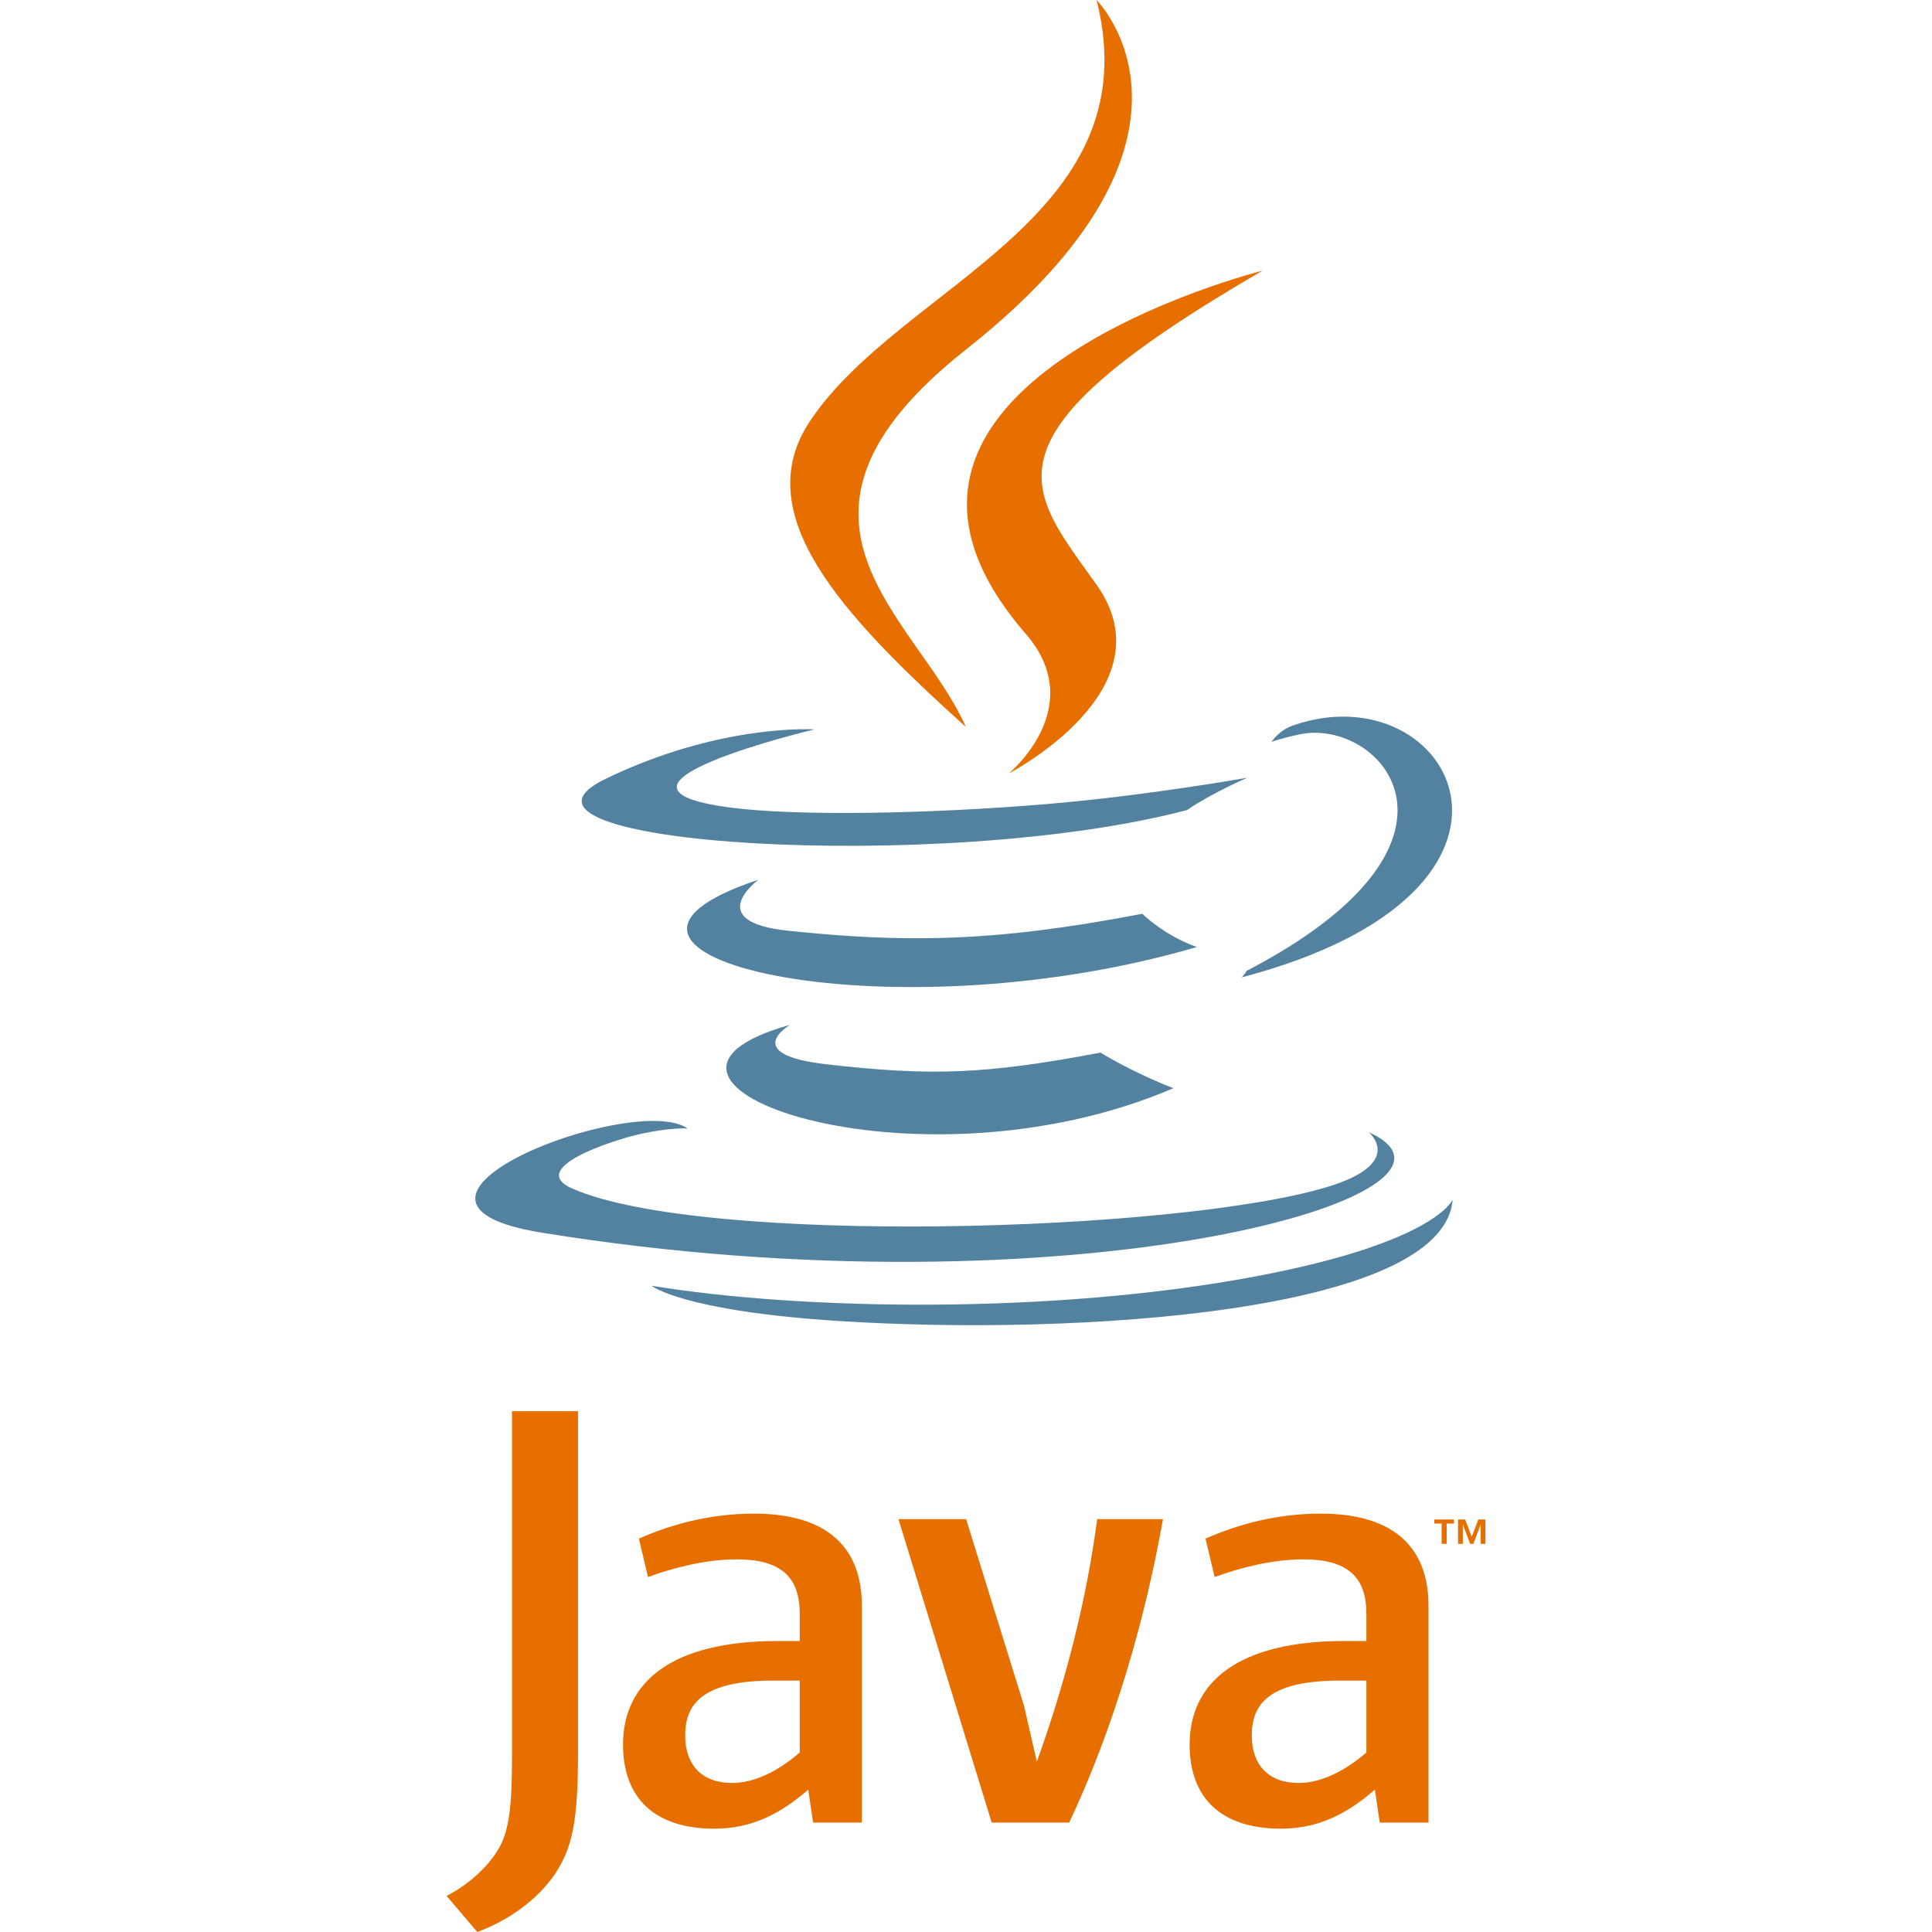
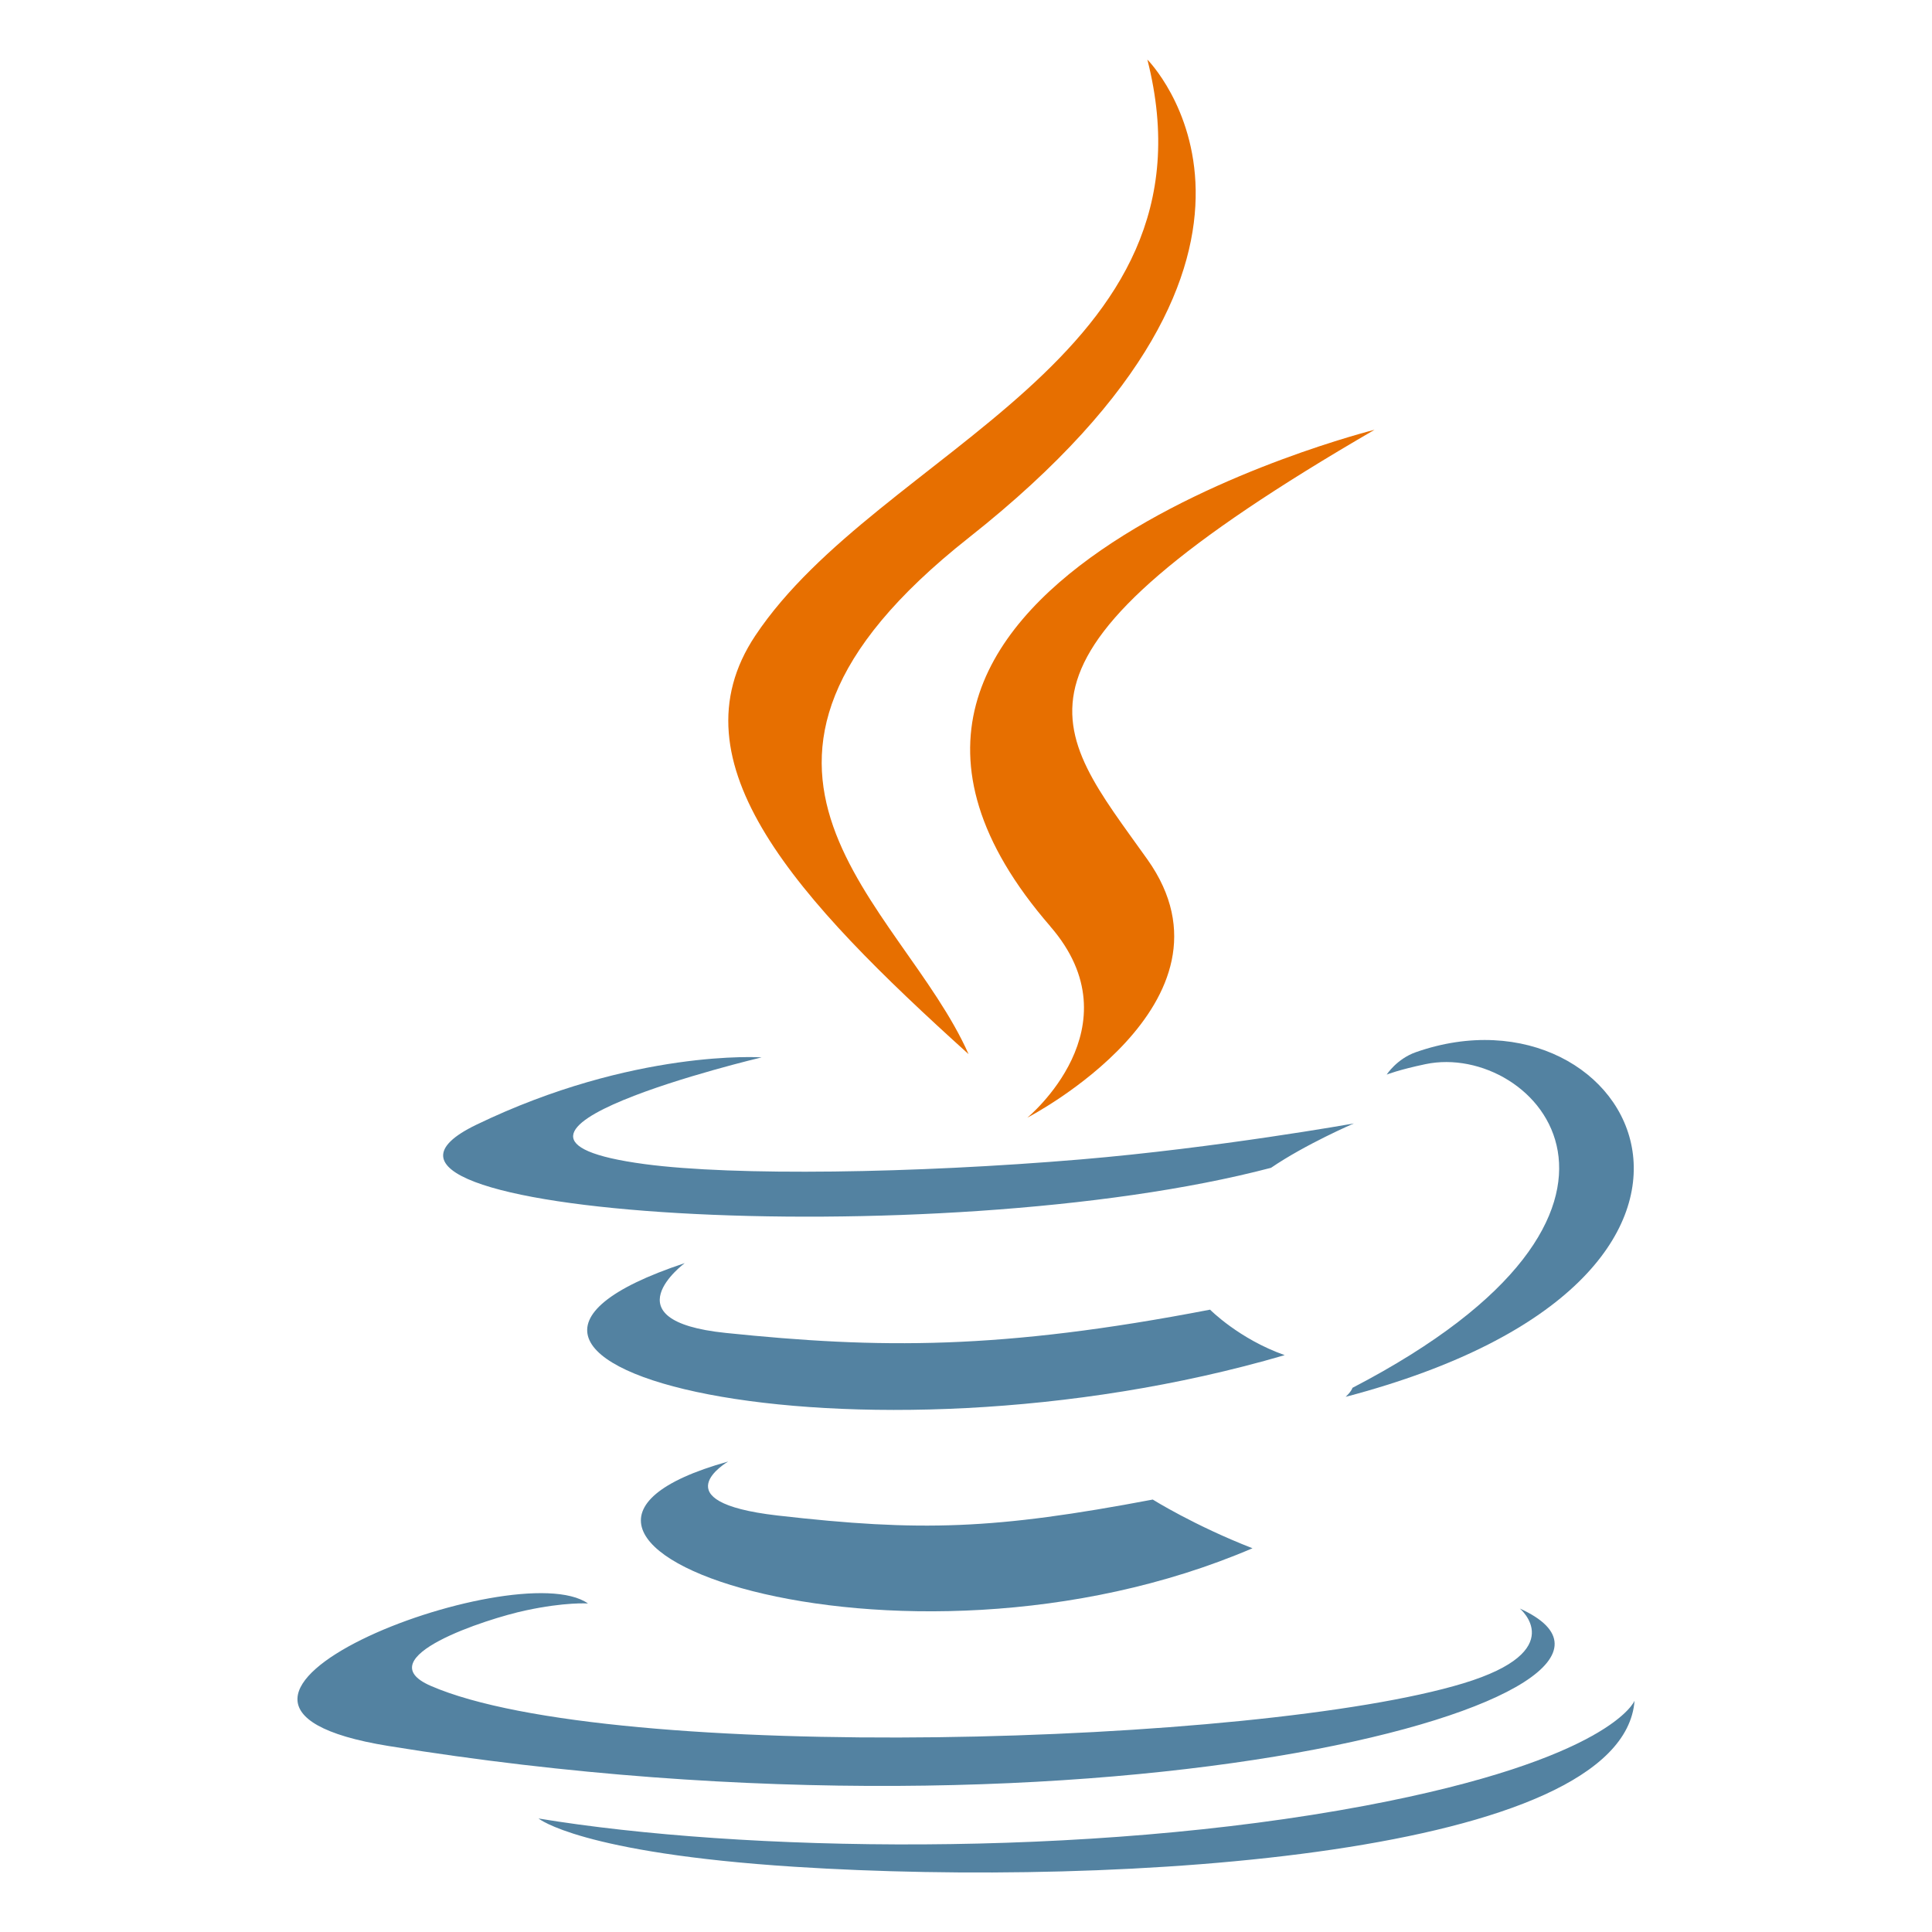
- <svg xmlns="http://www.w3.org/2000/svg" width="800px" height="800px" viewBox="-118.513 4.399 540.906 540.906">
-   <path d="M285.104 430.945h-2.037v-1.14h5.486v1.14h-2.025v5.688h-1.424v-5.688zm10.942.297h-.032l-2.02 5.393h-.924l-2.006-5.393h-.024v5.393h-1.343v-6.828h1.976l1.86 4.835 1.854-4.835h1.969v6.828h-1.311l.001-5.393z" fill="#e76f00" />
-   <path d="M102.681 291.324s-14.178 8.245 10.09 11.035c29.4 3.354 44.426 2.873 76.825-3.259 0 0 8.518 5.341 20.414 9.967-72.63 31.128-164.376-1.803-107.329-17.743M93.806 250.704s-15.902 11.771 8.384 14.283c31.406 3.24 56.208 3.505 99.125-4.759 0 0 5.937 6.018 15.271 9.309-87.815 25.678-185.624 2.025-122.78-18.833" fill="#5382a1" />
-   <path d="M168.625 181.799c17.896 20.604-4.701 39.146-4.701 39.146s45.439-23.458 24.571-52.833c-19.491-27.395-34.438-41.005 46.479-87.934.001-.001-127.013 31.721-66.349 101.621" fill="#e76f00" />
-   <path d="M264.684 321.369s10.492 8.646-11.555 15.333c-41.923 12.7-174.488 16.535-211.314.507-13.238-5.76 11.587-13.752 19.396-15.429 8.144-1.766 12.798-1.437 12.798-1.437-14.722-10.371-95.157 20.363-40.857 29.166 148.084 24.015 269.944-10.814 231.532-28.14M109.499 208.617s-67.431 16.016-23.879 21.832c18.389 2.462 55.047 1.905 89.192-.956 27.906-2.354 55.928-7.358 55.928-7.358s-9.84 4.214-16.959 9.074c-68.475 18.01-200.756 9.631-162.674-8.79 32.206-15.568 58.392-13.802 58.392-13.802M230.462 276.231c69.608-36.171 37.425-70.932 14.96-66.248-5.506 1.146-7.961 2.139-7.961 2.139s2.045-3.202 5.947-4.588c44.441-15.624 78.619 46.081-14.346 70.521 0 0 1.079-.962 1.4-1.824" fill="#5382a1" />
-   <path d="M188.495 4.399s38.55 38.562-36.563 97.862c-60.233 47.567-13.735 74.689-.025 105.678-35.158-31.723-60.96-59.647-43.65-85.637 25.406-38.151 95.792-56.648 80.238-117.903" fill="#e76f00" />
-   <path d="M116.339 374.246c66.815 4.277 169.417-2.373 171.846-33.987 0 0-4.67 11.984-55.219 21.503-57.027 10.731-127.364 9.479-169.081 2.601.002-.002 8.541 7.067 52.454 9.883" fill="#5382a1" />
-   <path d="M105.389 495.049c-6.303 5.467-12.96 8.536-18.934 8.536-8.527 0-13.134-5.113-13.134-13.314 0-8.871 4.937-15.357 24.739-15.357h7.328l.001 20.135m17.392 19.623V453.93c0-15.518-8.85-25.756-30.188-25.756-12.457 0-23.369 3.076-32.238 6.999l2.56 10.752c6.983-2.563 16.022-4.949 24.894-4.949 12.292 0 17.58 4.949 17.58 15.181v7.678h-6.135c-29.865 0-43.337 11.593-43.337 28.993 0 15.018 8.878 23.554 25.594 23.554 10.745 0 18.766-4.437 26.264-10.929l1.361 9.221 13.645-.002zM180.824 514.672h-21.691l-26.106-84.96h18.944l16.198 52.199 3.601 15.699c8.195-22.698 13.992-45.726 16.891-67.898h18.427c-4.938 27.976-13.822 58.684-26.264 84.96M264.038 495.049c-6.315 5.467-12.983 8.536-18.958 8.536-8.512 0-13.131-5.113-13.131-13.314 0-8.871 4.947-15.357 24.748-15.357h7.341v20.135m17.39 19.623V453.93c0-15.518-8.871-25.756-30.186-25.756-12.465 0-23.381 3.076-32.246 6.999l2.557 10.752c6.985-2.563 16.041-4.949 24.906-4.949 12.283 0 17.579 4.949 17.579 15.181v7.678h-6.146c-29.873 0-43.34 11.593-43.34 28.993 0 15.018 8.871 23.554 25.584 23.554 10.752 0 18.77-4.437 26.28-10.929l1.366 9.221 13.646-.002zM36.847 529.099c-4.958 7.239-12.966 12.966-21.733 16.206L6.527 535.2c6.673-3.424 12.396-8.954 15.055-14.104 2.3-4.581 3.252-10.485 3.252-24.604v-96.995h18.478v95.666c-.001 18.875-1.51 26.5-6.465 33.936" fill="#e76f00" />
+ <svg xmlns="http://www.w3.org/2000/svg" fill="none" viewBox="-0.5 -0.5 24 24" id="Java--Streamline-Svg-Logos.svg" height="24" width="24">
+   <path fill="#5382A1" d="M8.545 17.656s-0.861 0.5 0.612 0.67c1.785 0.204 2.697 0.174 4.663 -0.198 0 0 0.517 0.324 1.239 0.605 -4.409 1.889 -9.978 -0.109 -6.515 -1.077Z" stroke-width="1" />
+   <path fill="#5382A1" d="M8.006 15.191s-0.965 0.715 0.509 0.867c1.906 0.197 3.412 0.213 6.017 -0.289 0 0 0.36 0.365 0.927 0.565 -5.33 1.559 -11.267 0.123 -7.453 -1.143Z" stroke-width="1" />
+   <path fill="#E76F00" d="M12.547 11.008c1.086 1.251 -0.285 2.376 -0.285 2.376s2.758 -1.424 1.492 -3.207c-1.183 -1.663 -2.09 -2.489 2.821 -5.338 0 0 -7.71 1.926 -4.027 6.169Z" stroke-width="1" />
+   <path fill="#5382A1" d="M18.378 19.48s0.637 0.525 -0.701 0.931c-2.545 0.771 -10.592 1.004 -12.827 0.031 -0.804 -0.35 0.703 -0.835 1.177 -0.936 0.494 -0.107 0.777 -0.087 0.777 -0.087 -0.894 -0.63 -5.776 1.236 -2.48 1.77 8.989 1.458 16.386 -0.656 14.054 -1.708Z" stroke-width="1" />
+   <path fill="#5382A1" d="M8.958 12.636s-4.093 0.972 -1.449 1.325c1.116 0.149 3.341 0.116 5.414 -0.058 1.694 -0.143 3.395 -0.447 3.395 -0.447s-0.597 0.256 -1.029 0.551c-4.156 1.093 -12.186 0.585 -9.874 -0.534 1.955 -0.945 3.544 -0.838 3.544 -0.838Z" stroke-width="1" />
+   <path fill="#5382A1" d="M16.301 16.74c4.225 -2.196 2.272 -4.306 0.908 -4.021 -0.334 0.07 -0.483 0.13 -0.483 0.13s0.124 -0.194 0.361 -0.278c2.698 -0.948 4.772 2.797 -0.871 4.281 0 0 0.065 -0.058 0.085 -0.111Z" stroke-width="1" />
+   <path fill="#E76F00" d="M13.753 0.24s2.34 2.341 -2.219 5.94c-3.656 2.887 -0.834 4.534 -0.002 6.415 -2.134 -1.926 -3.7 -3.621 -2.65 -5.198C10.425 5.081 14.698 3.958 13.753 0.24Z" stroke-width="1" />
+   <path fill="#5382A1" d="M9.374 22.69c4.056 0.26 10.284 -0.144 10.431 -2.063 0 0 -0.284 0.727 -3.352 1.305 -3.462 0.651 -7.731 0.575 -10.263 0.158 0 0 0.518 0.429 3.184 0.6Z" stroke-width="1" />
</svg>
